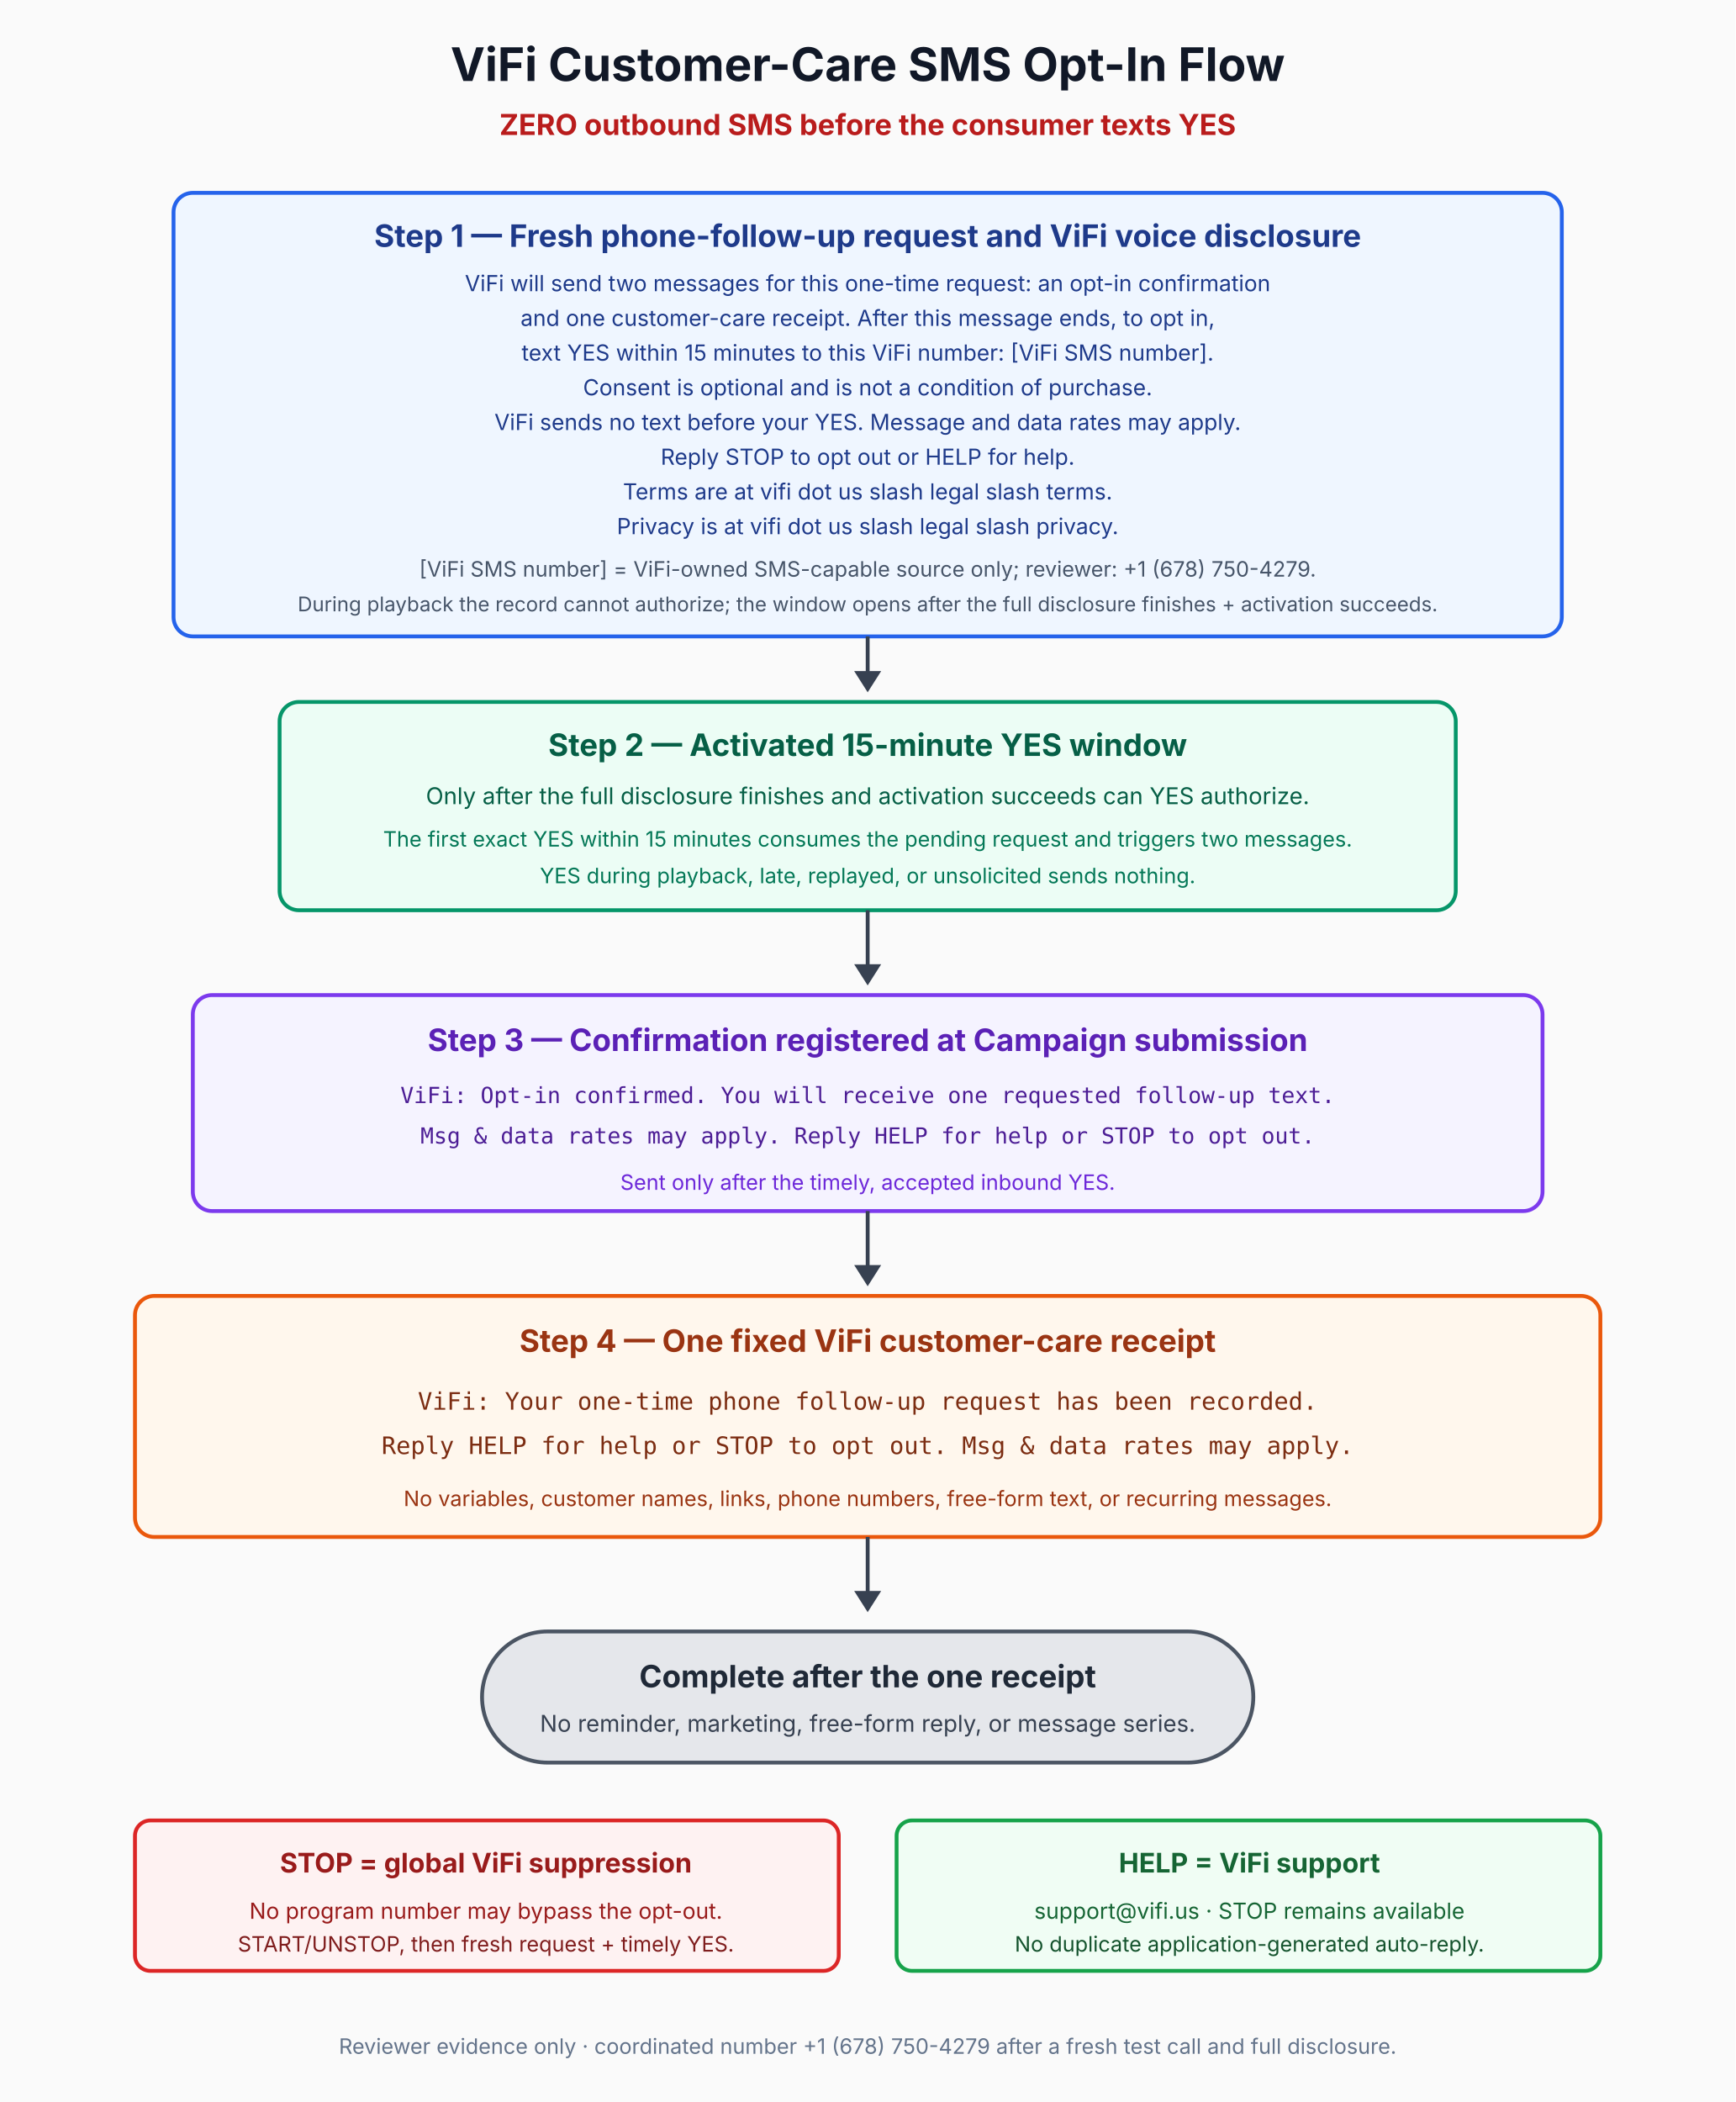
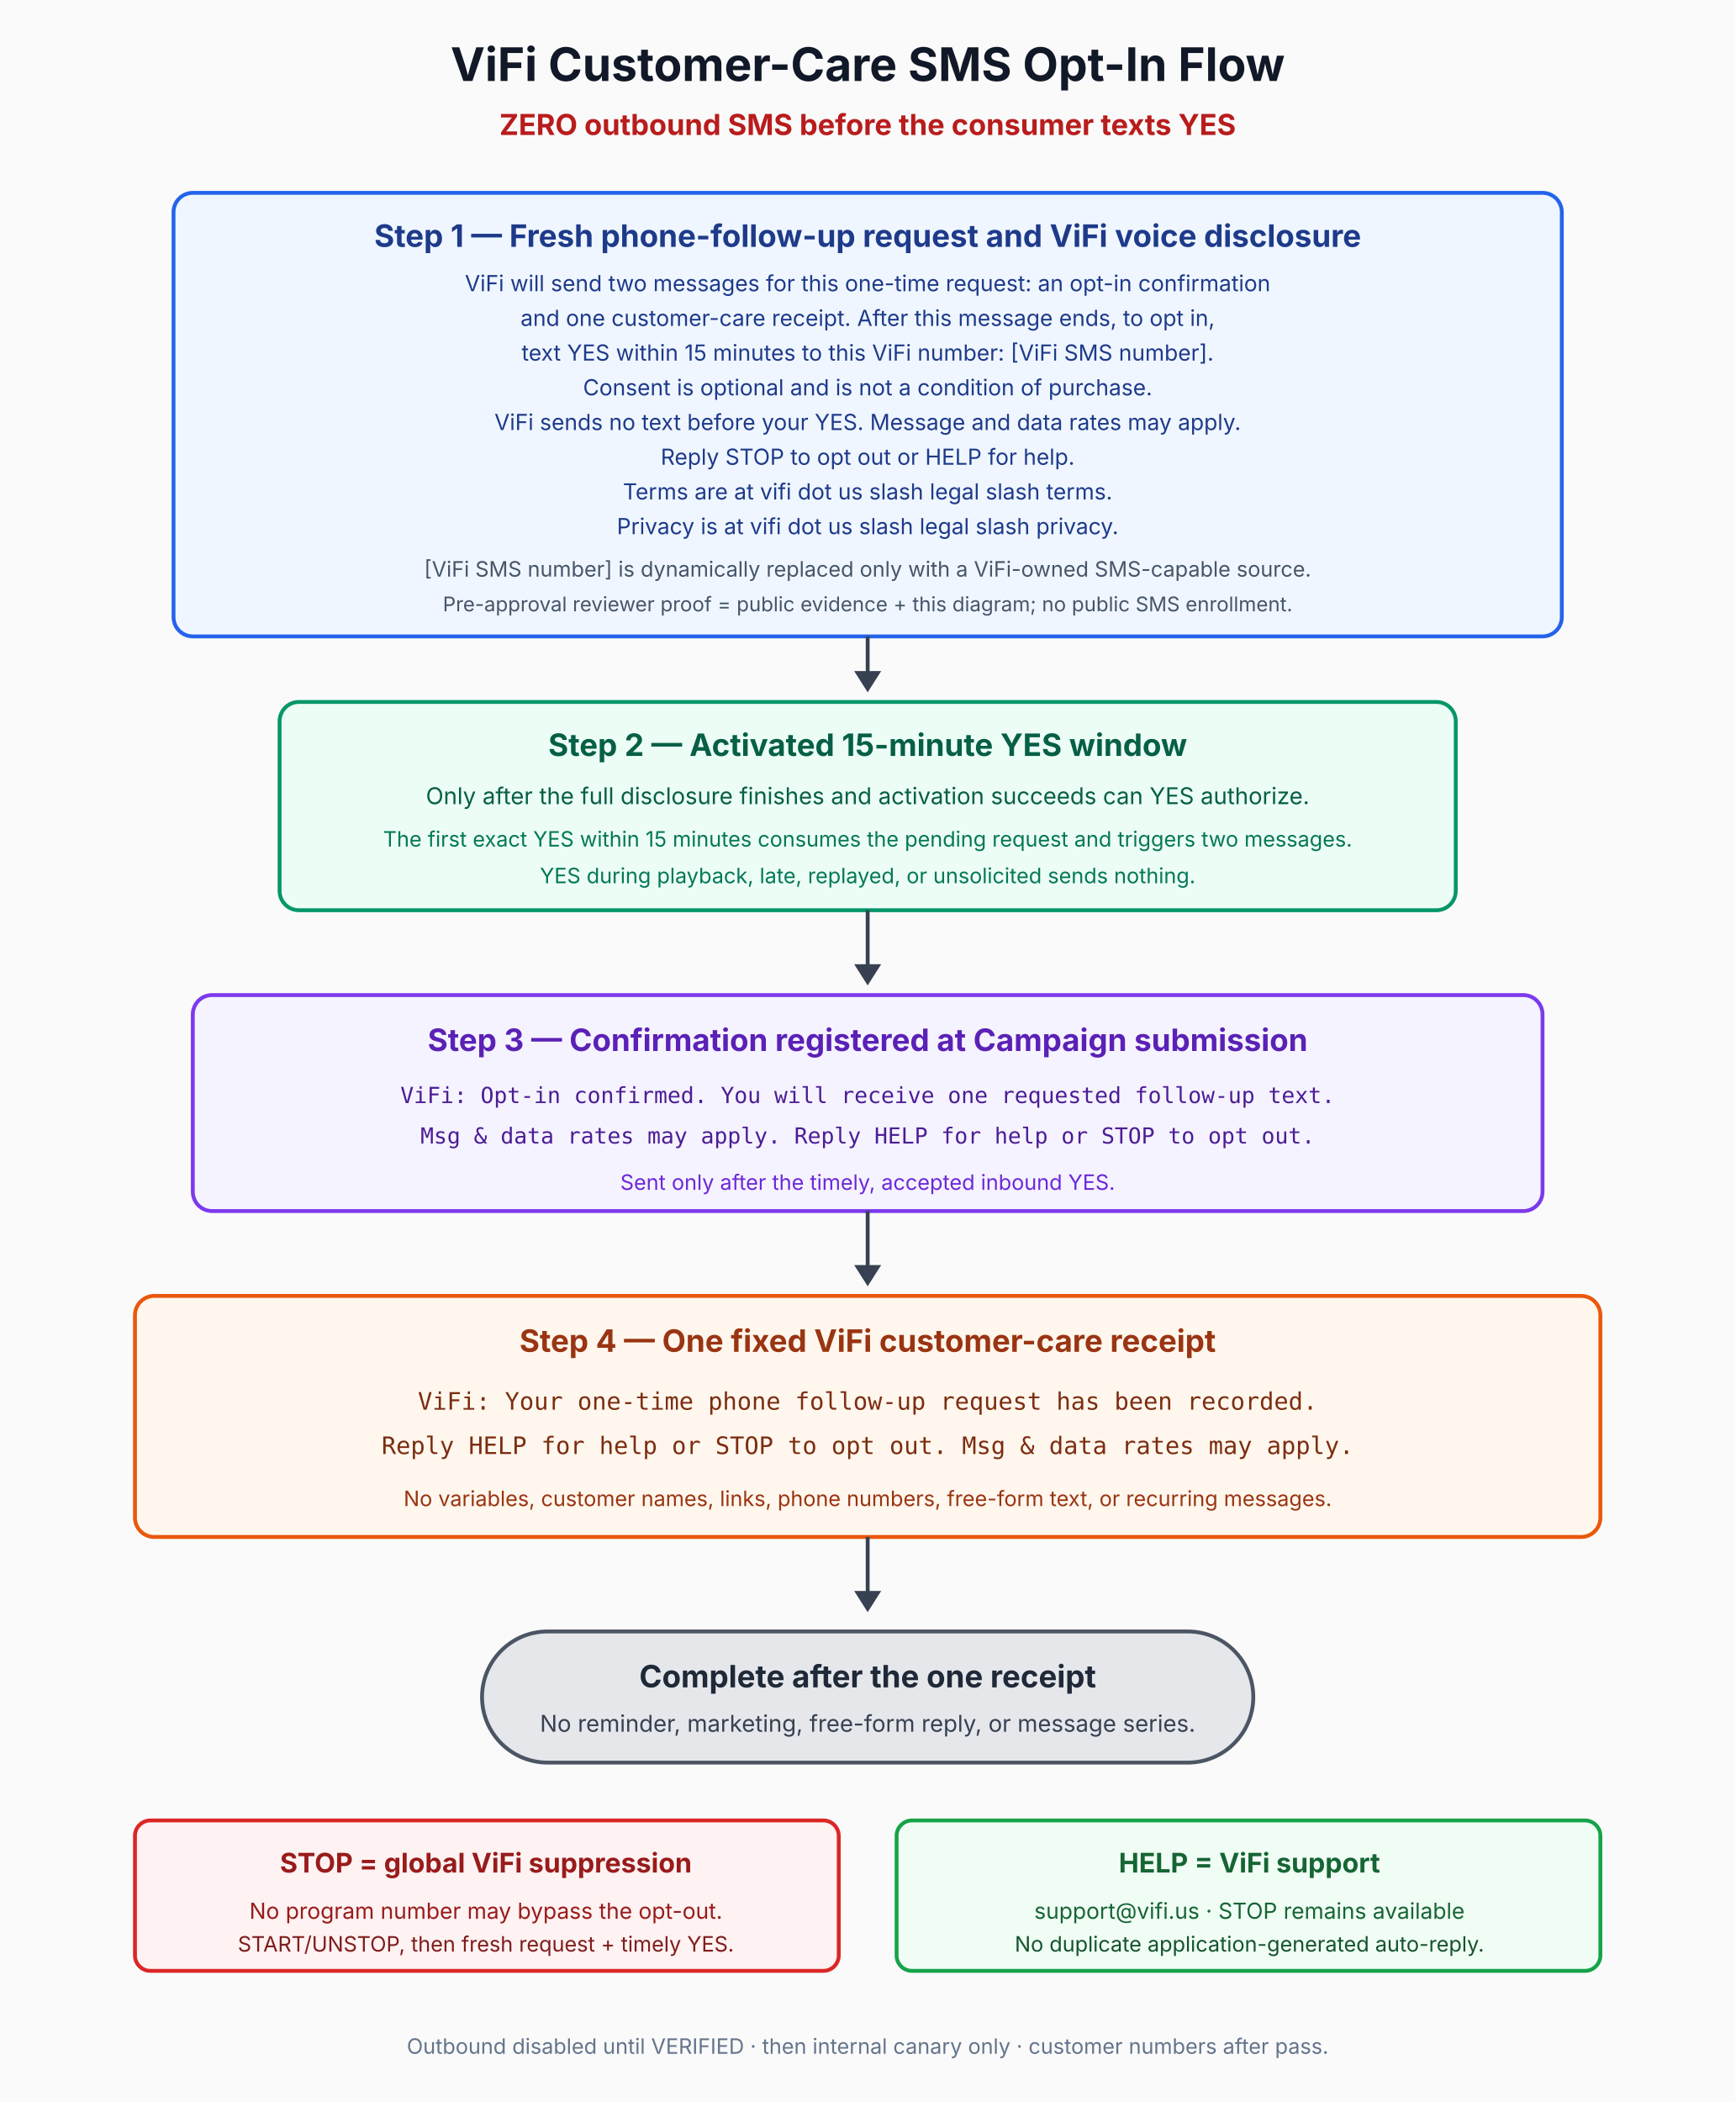
<svg xmlns="http://www.w3.org/2000/svg" viewBox="0 0 900 1090" font-family="system-ui, -apple-system, BlinkMacSystemFont, 'Segoe UI', sans-serif" role="img" aria-labelledby="title description">
  <rect width="900" height="1090" fill="#fafafa" />
  <text x="450" y="42" text-anchor="middle" font-size="24" font-weight="700" fill="#111827">ViFi Customer-Care SMS Opt-In Flow</text>
  <text x="450" y="70" text-anchor="middle" font-size="15" font-weight="700" fill="#b91c1c">ZERO outbound SMS before the consumer texts YES</text>
  <rect x="90" y="100" width="720" height="230" rx="10" fill="#eff6ff" stroke="#2563eb" stroke-width="2" />
  <text x="450" y="128" text-anchor="middle" font-size="16" font-weight="700" fill="#1e3a8a">Step 1 — Fresh phone-follow-up request and ViFi voice disclosure</text>
  <text x="450" y="151" text-anchor="middle" font-size="11.5" fill="#1e3a8a">ViFi will send two messages for this one-time request: an opt-in confirmation</text>
  <text x="450" y="169" text-anchor="middle" font-size="11.5" fill="#1e3a8a">and one customer-care receipt. After this message ends, to opt in,</text>
  <text x="450" y="187" text-anchor="middle" font-size="11.5" fill="#1e3a8a">text YES within 15 minutes to this ViFi number: [ViFi SMS number].</text>
  <text x="450" y="205" text-anchor="middle" font-size="11.5" fill="#1e3a8a">Consent is optional and is not a condition of purchase.</text>
  <text x="450" y="223" text-anchor="middle" font-size="11.5" fill="#1e3a8a">ViFi sends no text before your YES. Message and data rates may apply.</text>
  <text x="450" y="241" text-anchor="middle" font-size="11.5" fill="#1e3a8a">Reply STOP to opt out or HELP for help.</text>
  <text x="450" y="259" text-anchor="middle" font-size="11.5" fill="#1e3a8a">Terms are at vifi dot us slash legal slash terms.</text>
  <text x="450" y="277" text-anchor="middle" font-size="11.5" fill="#1e3a8a">Privacy is at vifi dot us slash legal slash privacy.</text>
-   <text x="450" y="299" text-anchor="middle" font-size="11" fill="#475569">[ViFi SMS number] = ViFi-owned SMS-capable source only; reviewer: +1 (678) 750-4279.</text>
-   <text x="450" y="317" text-anchor="middle" font-size="10.5" fill="#475569">During playback the record cannot authorize; the window opens after the full disclosure finishes + activation succeeds.</text>
+   <text x="450" y="299" text-anchor="middle" font-size="11" fill="#475569">[ViFi SMS number] is dynamically replaced only with a ViFi-owned SMS-capable source.</text>
+   <text x="450" y="317" text-anchor="middle" font-size="10.5" fill="#475569">Pre-approval reviewer proof = public evidence + this diagram; no public SMS enrollment.</text>
  <line x1="450" y1="330" x2="450" y2="354" stroke="#374151" stroke-width="2" />
  <polygon points="443,348 457,348 450,359" fill="#374151" />
  <rect x="145" y="364" width="610" height="108" rx="10" fill="#ecfdf5" stroke="#059669" stroke-width="2" />
  <text x="450" y="392" text-anchor="middle" font-size="16" font-weight="700" fill="#065f46">Step 2 — Activated 15-minute YES window</text>
  <text x="450" y="417" text-anchor="middle" font-size="12" fill="#065f46">Only after the full disclosure finishes and activation succeeds can YES authorize.</text>
  <text x="450" y="439" text-anchor="middle" font-size="11" fill="#047857">The first exact YES within 15 minutes consumes the pending request and triggers two messages.</text>
  <text x="450" y="458" text-anchor="middle" font-size="11" fill="#047857">YES during playback, late, replayed, or unsolicited sends nothing.</text>
  <line x1="450" y1="472" x2="450" y2="506" stroke="#374151" stroke-width="2" />
  <polygon points="443,500 457,500 450,511" fill="#374151" />
  <rect x="100" y="516" width="700" height="112" rx="10" fill="#f5f3ff" stroke="#7c3aed" stroke-width="2" />
  <text x="450" y="545" text-anchor="middle" font-size="16" font-weight="700" fill="#5b21b6">Step 3 — Confirmation registered at Campaign submission</text>
  <text x="450" y="572" text-anchor="middle" font-size="11.5" font-family="ui-monospace, SFMono-Regular, Menlo, monospace" fill="#4c1d95">ViFi: Opt-in confirmed. You will receive one requested follow-up text.</text>
  <text x="450" y="593" text-anchor="middle" font-size="11.5" font-family="ui-monospace, SFMono-Regular, Menlo, monospace" fill="#4c1d95">Msg &amp; data rates may apply. Reply HELP for help or STOP to opt out.</text>
  <text x="450" y="617" text-anchor="middle" font-size="11" fill="#6d28d9">Sent only after the timely, accepted inbound YES.</text>
  <line x1="450" y1="628" x2="450" y2="662" stroke="#374151" stroke-width="2" />
  <polygon points="443,656 457,656 450,667" fill="#374151" />
  <rect x="70" y="672" width="760" height="125" rx="10" fill="#fff7ed" stroke="#ea580c" stroke-width="2" />
  <text x="450" y="701" text-anchor="middle" font-size="16" font-weight="700" fill="#9a3412">Step 4 — One fixed ViFi customer-care receipt</text>
  <text x="450" y="731" text-anchor="middle" font-size="12.5" font-family="ui-monospace, SFMono-Regular, Menlo, monospace" fill="#7c2d12">ViFi: Your one-time phone follow-up request has been recorded.</text>
  <text x="450" y="754" text-anchor="middle" font-size="12.5" font-family="ui-monospace, SFMono-Regular, Menlo, monospace" fill="#7c2d12">Reply HELP for help or STOP to opt out. Msg &amp; data rates may apply.</text>
  <text x="450" y="781" text-anchor="middle" font-size="11" fill="#9a3412">No variables, customer names, links, phone numbers, free-form text, or recurring messages.</text>
  <line x1="450" y1="797" x2="450" y2="831" stroke="#374151" stroke-width="2" />
  <polygon points="443,825 457,825 450,836" fill="#374151" />
  <rect x="250" y="846" width="400" height="68" rx="34" fill="#e5e7eb" stroke="#4b5563" stroke-width="2" />
  <text x="450" y="875" text-anchor="middle" font-size="16" font-weight="700" fill="#1f2937">Complete after the one receipt</text>
  <text x="450" y="898" text-anchor="middle" font-size="12" fill="#374151">No reminder, marketing, free-form reply, or message series.</text>
  <rect x="70" y="944" width="365" height="78" rx="8" fill="#fef2f2" stroke="#dc2626" stroke-width="2" />
  <text x="252" y="971" text-anchor="middle" font-size="14" font-weight="700" fill="#991b1b">STOP = global ViFi suppression</text>
  <text x="252" y="995" text-anchor="middle" font-size="11.5" fill="#991b1b">No program number may bypass the opt-out.</text>
  <text x="252" y="1012" text-anchor="middle" font-size="11" fill="#7f1d1d">START/UNSTOP, then fresh request + timely YES.</text>
  <rect x="465" y="944" width="365" height="78" rx="8" fill="#f0fdf4" stroke="#16a34a" stroke-width="2" />
  <text x="648" y="971" text-anchor="middle" font-size="14" font-weight="700" fill="#166534">HELP = ViFi support</text>
  <text x="648" y="995" text-anchor="middle" font-size="11.5" fill="#166534">support@vifi.us · STOP remains available</text>
  <text x="648" y="1012" text-anchor="middle" font-size="11" fill="#14532d">No duplicate application-generated auto-reply.</text>
-   <text x="450" y="1065" text-anchor="middle" font-size="11" fill="#64748b">Reviewer evidence only · coordinated number +1 (678) 750-4279 after a fresh test call and full disclosure.</text>
+   <text x="450" y="1065" text-anchor="middle" font-size="11" fill="#64748b">Outbound disabled until VERIFIED · then internal canary only · customer numbers after pass.</text>
</svg>
